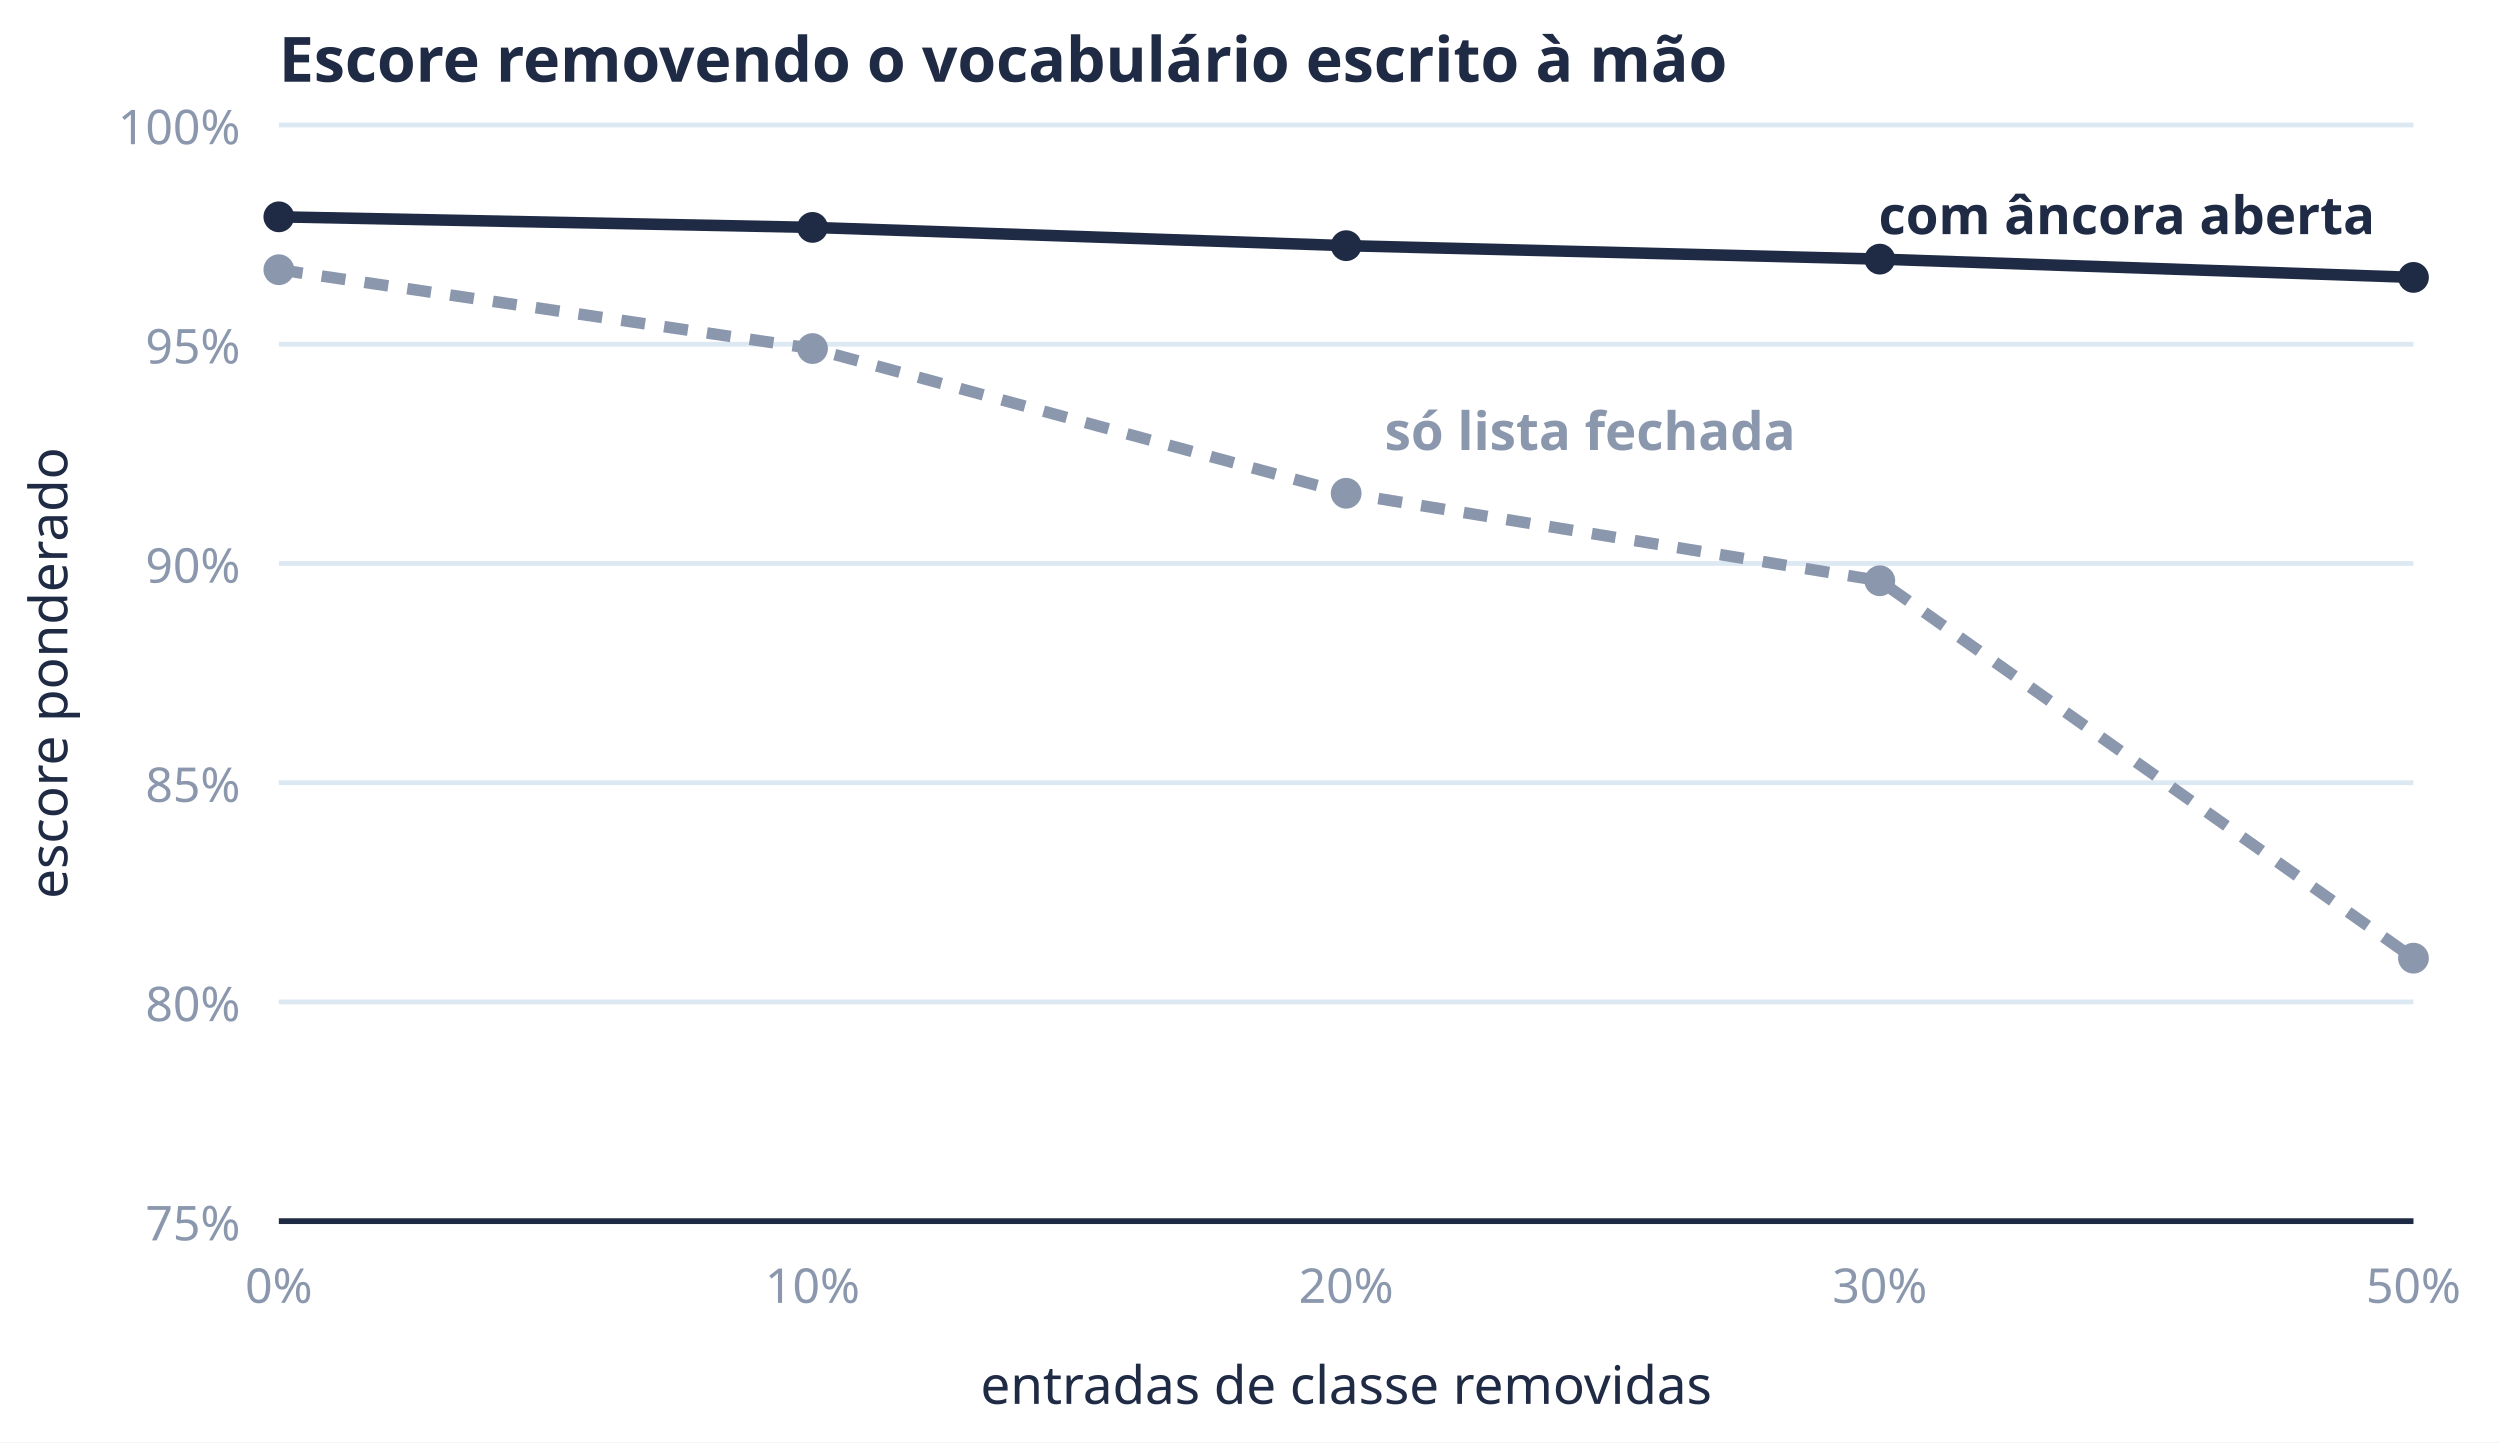
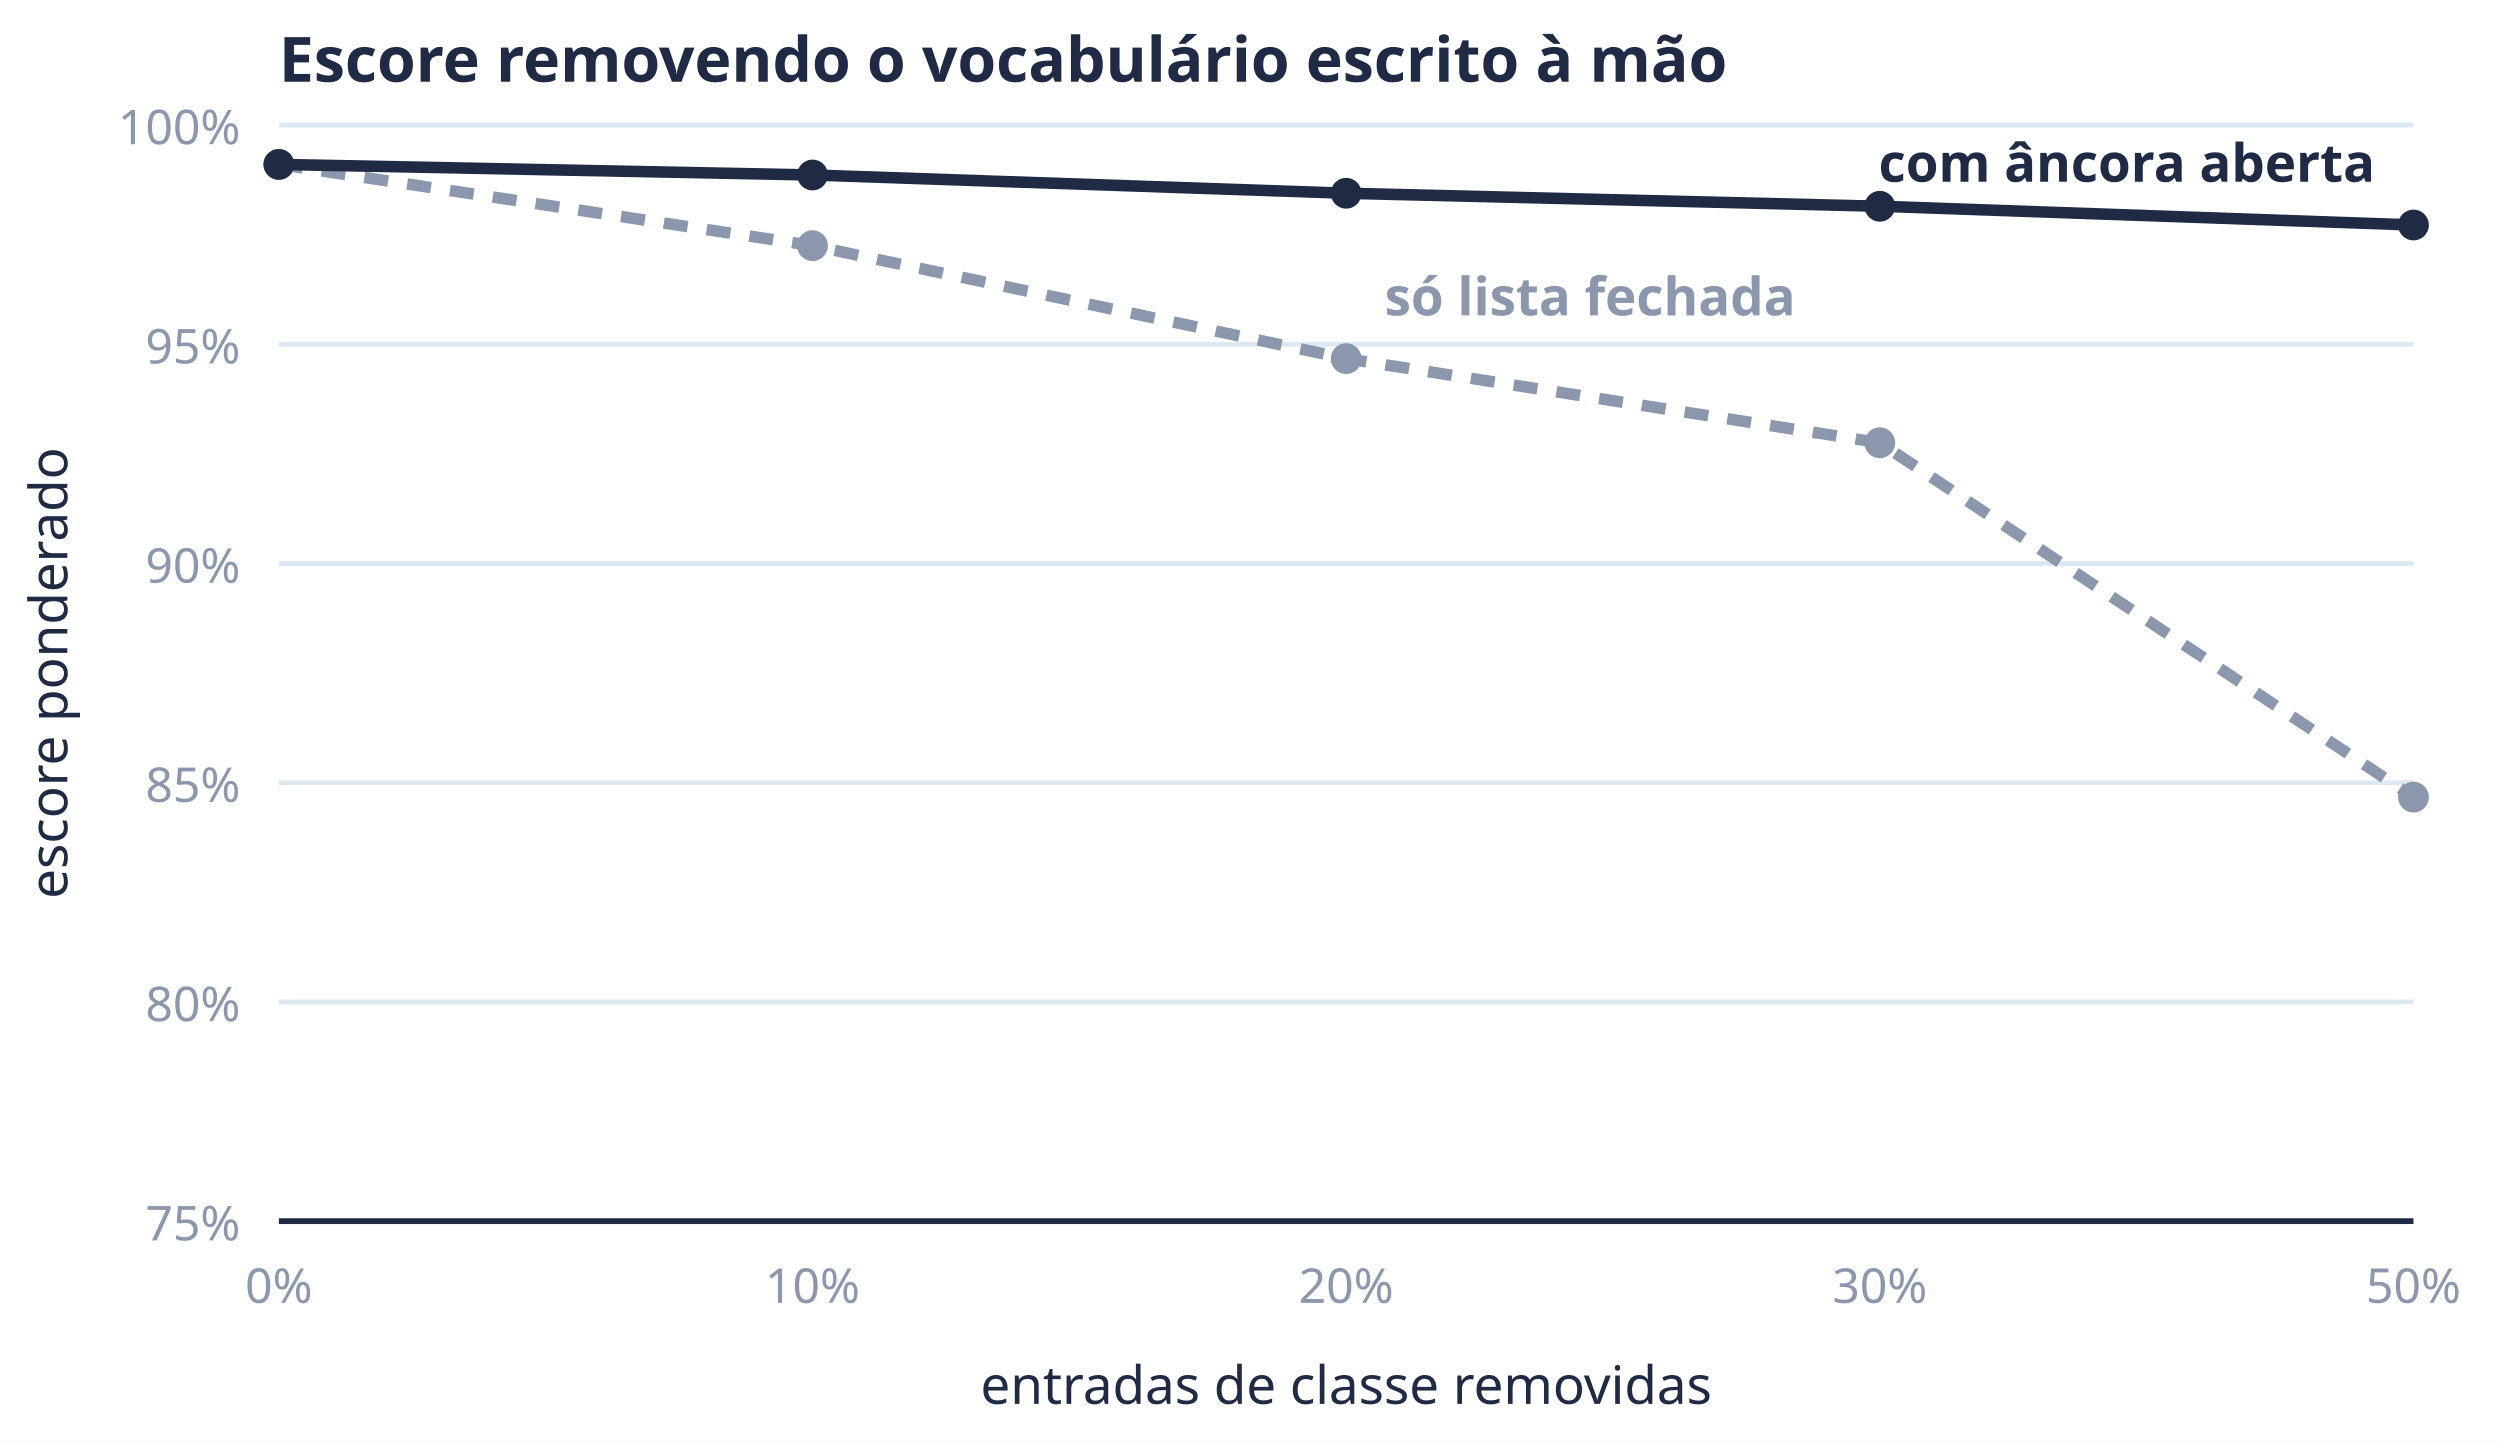
<svg xmlns="http://www.w3.org/2000/svg" width="520" height="300" viewBox="0 0 520 300">
  <rect width="520" height="300" fill="white" />
  <text x="58" y="17" font-size="13" font-weight="600" fill="#1F2A44" font-family="sans-serif">Escore removendo o vocabulário escrito à mão</text>
  <line x1="58" y1="254.0" x2="502" y2="254.0" stroke="#DCE8F2" stroke-width="1" />
  <text x="50" y="258.0" font-size="10" fill="#8A97AD" text-anchor="end" font-family="sans-serif">75%</text>
  <line x1="58" y1="208.4" x2="502" y2="208.4" stroke="#DCE8F2" stroke-width="1" />
  <text x="50" y="212.4" font-size="10" fill="#8A97AD" text-anchor="end" font-family="sans-serif">80%</text>
  <line x1="58" y1="162.8" x2="502" y2="162.8" stroke="#DCE8F2" stroke-width="1" />
  <text x="50" y="166.8" font-size="10" fill="#8A97AD" text-anchor="end" font-family="sans-serif">85%</text>
  <line x1="58" y1="117.2" x2="502" y2="117.2" stroke="#DCE8F2" stroke-width="1" />
  <text x="50" y="121.2" font-size="10" fill="#8A97AD" text-anchor="end" font-family="sans-serif">90%</text>
  <line x1="58" y1="71.6" x2="502" y2="71.6" stroke="#DCE8F2" stroke-width="1" />
  <text x="50" y="75.6" font-size="10" fill="#8A97AD" text-anchor="end" font-family="sans-serif">95%</text>
  <line x1="58" y1="26.0" x2="502" y2="26.0" stroke="#DCE8F2" stroke-width="1" />
  <text x="50" y="30.0" font-size="10" fill="#8A97AD" text-anchor="end" font-family="sans-serif">100%</text>
  <text x="58.0" y="271" font-size="10" fill="#8A97AD" text-anchor="middle" font-family="sans-serif">0%</text>
  <text x="169.0" y="271" font-size="10" fill="#8A97AD" text-anchor="middle" font-family="sans-serif">10%</text>
  <text x="280.0" y="271" font-size="10" fill="#8A97AD" text-anchor="middle" font-family="sans-serif">20%</text>
  <text x="391.0" y="271" font-size="10" fill="#8A97AD" text-anchor="middle" font-family="sans-serif">30%</text>
  <text x="502.0" y="271" font-size="10" fill="#8A97AD" text-anchor="middle" font-family="sans-serif">50%</text>
  <line x1="58" y1="254" x2="502" y2="254" stroke="#1F2A44" stroke-width="1.2" />
  <text x="280" y="292" font-size="11" fill="#1F2A44" text-anchor="middle" font-family="sans-serif">entradas de classe removidas</text>
  <text x="14" y="140" font-size="11" fill="#1F2A44" text-anchor="middle" font-family="sans-serif" transform="rotate(-90 14 140)">escore ponderado</text>
-   <path d="M 58.0 56.1 L 169.0 72.5 L 280.0 102.6 L 391.0 120.8 L 502.0 199.3" fill="none" stroke="#8A97AD" stroke-width="2.4" stroke-dasharray="5 4" />
-   <circle cx="58.0" cy="56.1" r="3.2" fill="#8A97AD" />
-   <circle cx="169.0" cy="72.5" r="3.2" fill="#8A97AD" />
-   <circle cx="280.0" cy="102.6" r="3.2" fill="#8A97AD" />
-   <circle cx="391.0" cy="120.8" r="3.2" fill="#8A97AD" />
-   <circle cx="502.0" cy="199.3" r="3.2" fill="#8A97AD" />
-   <text x="288.0" y="93.6" font-size="11" font-weight="600" fill="#8A97AD" text-anchor="start" font-family="sans-serif">só lista fechada</text>
-   <path d="M 58.0 45.1 L 169.0 47.3 L 280.0 51.1 L 391.0 53.9 L 502.0 57.7" fill="none" stroke="#1F2A44" stroke-width="2.4" />
-   <circle cx="58.0" cy="45.1" r="3.2" fill="#1F2A44" />
-   <circle cx="169.0" cy="47.3" r="3.2" fill="#1F2A44" />
-   <circle cx="280.0" cy="51.1" r="3.2" fill="#1F2A44" />
-   <circle cx="391.0" cy="53.9" r="3.2" fill="#1F2A44" />
-   <circle cx="502.0" cy="57.7" r="3.2" fill="#1F2A44" />
-   <text x="494.0" y="48.7" font-size="11" font-weight="600" fill="#1F2A44" text-anchor="end" font-family="sans-serif">com âncora aberta</text>
+   <path d="M 58.0 34.2 L 169.0 51.1 L 280.0 74.6 L 391.0 92.1 L 502.0 165.8" fill="none" stroke="#8A97AD" stroke-width="2.4" stroke-dasharray="5 4" />
+   <circle cx="58.0" cy="34.2" r="3.2" fill="#8A97AD" />
+   <circle cx="169.0" cy="51.1" r="3.2" fill="#8A97AD" />
+   <circle cx="280.0" cy="74.6" r="3.2" fill="#8A97AD" />
+   <circle cx="391.0" cy="92.1" r="3.2" fill="#8A97AD" />
+   <circle cx="502.0" cy="165.8" r="3.2" fill="#8A97AD" />
+   <text x="288.0" y="65.6" font-size="11" font-weight="600" fill="#8A97AD" text-anchor="start" font-family="sans-serif">só lista fechada</text>
+   <path d="M 58.0 34.2 L 169.0 36.4 L 280.0 40.2 L 391.0 42.9 L 502.0 46.8" fill="none" stroke="#1F2A44" stroke-width="2.4" />
+   <circle cx="58.0" cy="34.2" r="3.2" fill="#1F2A44" />
+   <circle cx="169.0" cy="36.4" r="3.2" fill="#1F2A44" />
+   <circle cx="280.0" cy="40.2" r="3.2" fill="#1F2A44" />
+   <circle cx="391.0" cy="42.9" r="3.2" fill="#1F2A44" />
+   <circle cx="502.0" cy="46.8" r="3.2" fill="#1F2A44" />
+   <text x="494.0" y="37.8" font-size="11" font-weight="600" fill="#1F2A44" text-anchor="end" font-family="sans-serif">com âncora aberta</text>
</svg>
